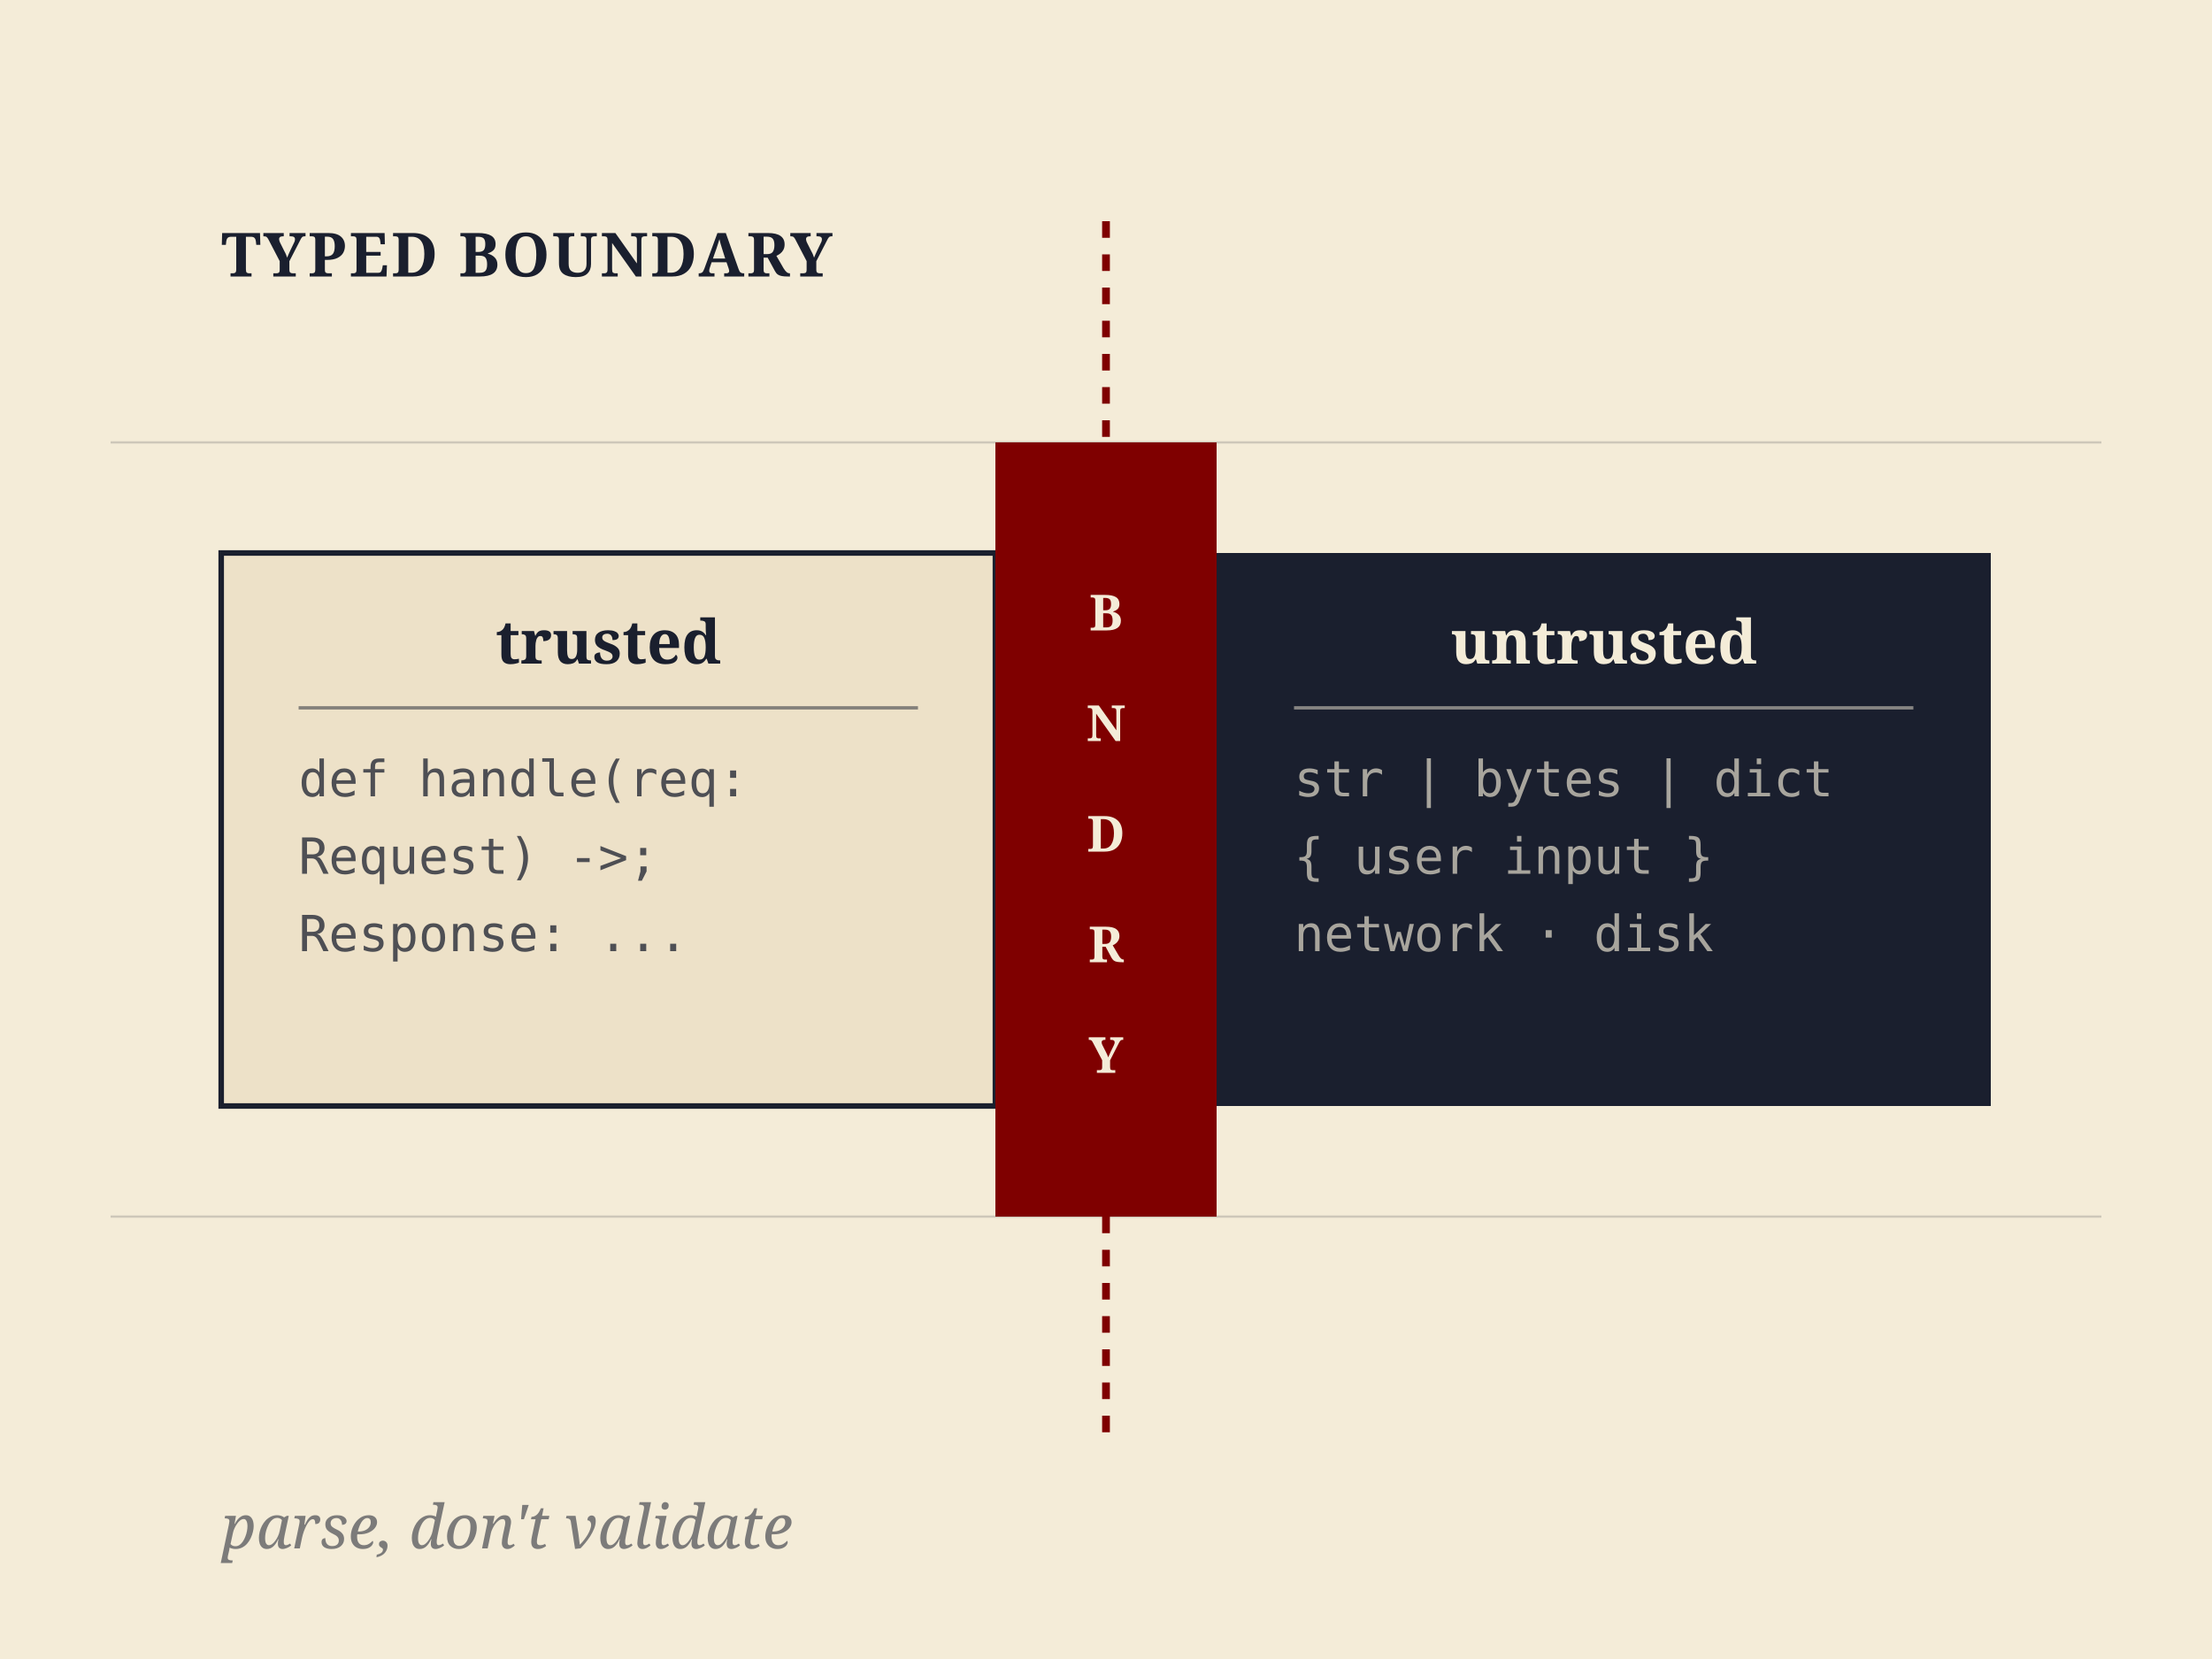
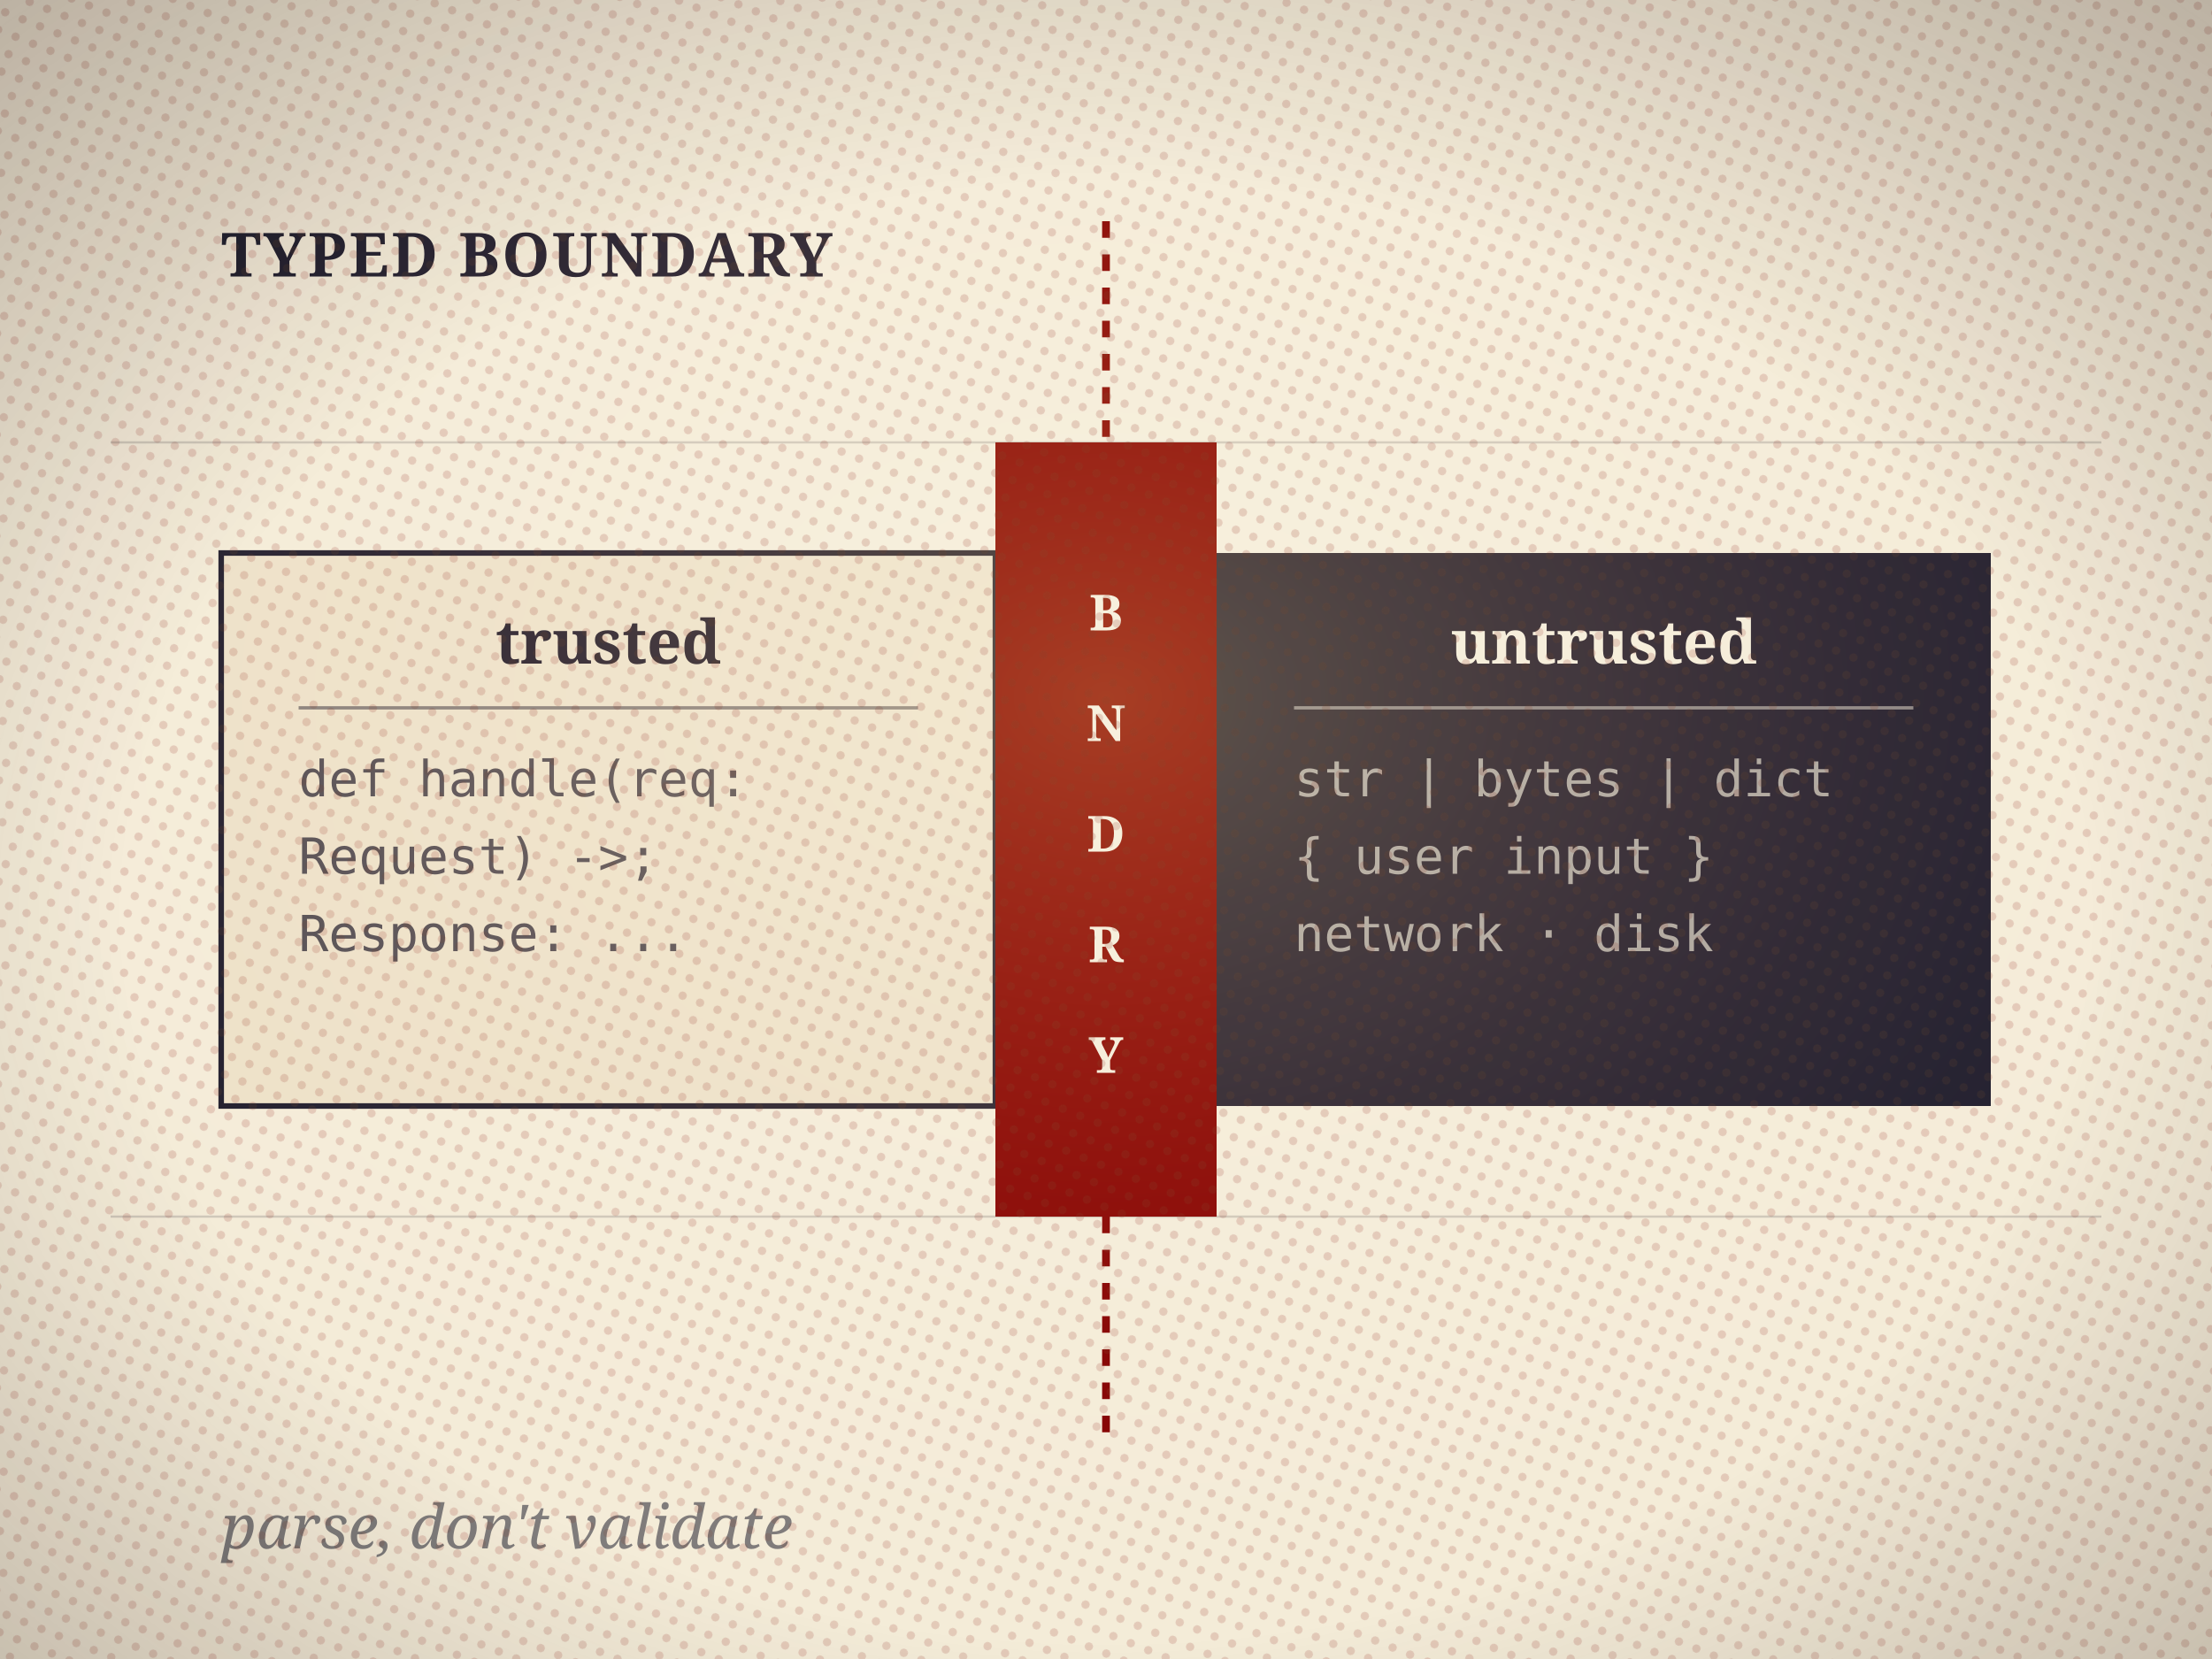
<svg xmlns="http://www.w3.org/2000/svg" viewBox="0 0 400 300" role="img" aria-label="cfboundary">
+   <defs>
+     <pattern id="riso-dots" x="0" y="0" width="3.4" height="3.4" patternUnits="userSpaceOnUse" patternTransform="rotate(22)">
+       <circle cx="1.7" cy="1.7" r="0.75" fill="#7f0000" />
+     </pattern>
+     <pattern id="riso-dots-warm" x="0" y="0" width="3.4" height="3.4" patternUnits="userSpaceOnUse" patternTransform="rotate(22)">
+       <circle cx="1.7" cy="1.7" r="0.75" fill="#e8b76b" />
+     </pattern>
+     <radialGradient id="riso-bloom" cx="0.5" cy="0.42" r="0.7">
+       <stop offset="0" stop-color="#e8b76b" stop-opacity="0.34" />
+       <stop offset="0.7" stop-color="#a83838" stop-opacity="0.06" />
+       <stop offset="1" stop-color="#7f0000" stop-opacity="0" />
+     </radialGradient>
+     <radialGradient id="riso-vignette" cx="0.5" cy="0.55" r="0.88">
+       <stop offset="0.5" stop-color="#1a0a0a" stop-opacity="0" />
+       <stop offset="1" stop-color="#1a0a0a" stop-opacity="0.38" />
+     </radialGradient>
+   </defs>
  <rect width="400" height="300" fill="#f4ecd8" />
  <g stroke="#1a1f2e" stroke-width="0.4" opacity="0.18">
    <line x1="20" y1="80" x2="380" y2="80" />
    <line x1="20" y1="220" x2="380" y2="220" />
  </g>
  <g transform="translate(40 100)">
    <rect x="0" y="0" width="140" height="100" fill="#ede1c8" stroke="#1a1f2e" stroke-width="1" />
    <text x="70" y="20" font-family="Georgia, serif" font-size="11" font-weight="700" fill="#1a1f2e" text-anchor="middle">trusted</text>
    <line x1="14" y1="28" x2="126" y2="28" stroke="#1a1f2e" stroke-width="0.6" opacity="0.5" />
    <g font-family="ui-monospace, Menlo, monospace" font-size="9" fill="#1a1f2e" transform="translate(14 44)">
      <text y="0" opacity="0.75">def handle(req:</text>
      <text y="14" opacity="0.75">  Request) -&gt;; </text>
      <text y="28" opacity="0.75">  Response: ...</text>
    </g>
  </g>
  <g transform="translate(220 100)">
    <rect x="0" y="0" width="140" height="100" fill="#1a1f2e" />
    <text x="70" y="20" font-family="Georgia, serif" font-size="11" font-weight="700" fill="#f4ecd8" text-anchor="middle">untrusted</text>
    <line x1="14" y1="28" x2="126" y2="28" stroke="#f4ecd8" stroke-width="0.6" opacity="0.5" />
    <g font-family="ui-monospace, Menlo, monospace" font-size="9" fill="#f4ecd8" transform="translate(14 44)">
      <text y="0" opacity="0.65">str | bytes | dict</text>
      <text y="14" opacity="0.65">{ user input }</text>
      <text y="28" opacity="0.65">network · disk</text>
    </g>
  </g>
  <g transform="translate(180 80) rotate(0)">
    <rect x="0" y="0" width="40" height="140" fill="#7f0000" />
    <g fill="#f4ecd8" font-family="Georgia, serif" font-size="9" font-weight="800">
      <text x="20" y="34" text-anchor="middle">B</text>
      <text x="20" y="54" text-anchor="middle">N</text>
      <text x="20" y="74" text-anchor="middle">D</text>
      <text x="20" y="94" text-anchor="middle">R</text>
      <text x="20" y="114" text-anchor="middle">Y</text>
    </g>
  </g>
  <g stroke="#7f0000" stroke-width="1.4" stroke-dasharray="3 3" fill="none">
    <line x1="200" y1="40" x2="200" y2="80" />
    <line x1="200" y1="220" x2="200" y2="260" />
  </g>
  <text x="40" y="50" font-family="Georgia, serif" font-size="11" font-weight="800" fill="#1a1f2e" letter-spacing="0.04em">TYPED BOUNDARY</text>
  <text x="40" y="280" font-family="Georgia, serif" font-style="italic" font-size="11" fill="#1a1f2e" opacity="0.55">parse, don't validate</text>
+   <g aria-hidden="true" style="pointer-events:none">
+     <rect width="400" height="300" fill="url(#riso-bloom)" style="mix-blend-mode:screen" />
+     <rect width="400" height="300" fill="url(#riso-dots)" opacity="0.16" style="mix-blend-mode:multiply" />
+     <rect width="400" height="300" fill="url(#riso-dots-warm)" opacity="0.08" style="mix-blend-mode:screen" />
+     <rect width="400" height="300" fill="url(#riso-vignette)" style="mix-blend-mode:multiply" />
+   </g>
</svg>
